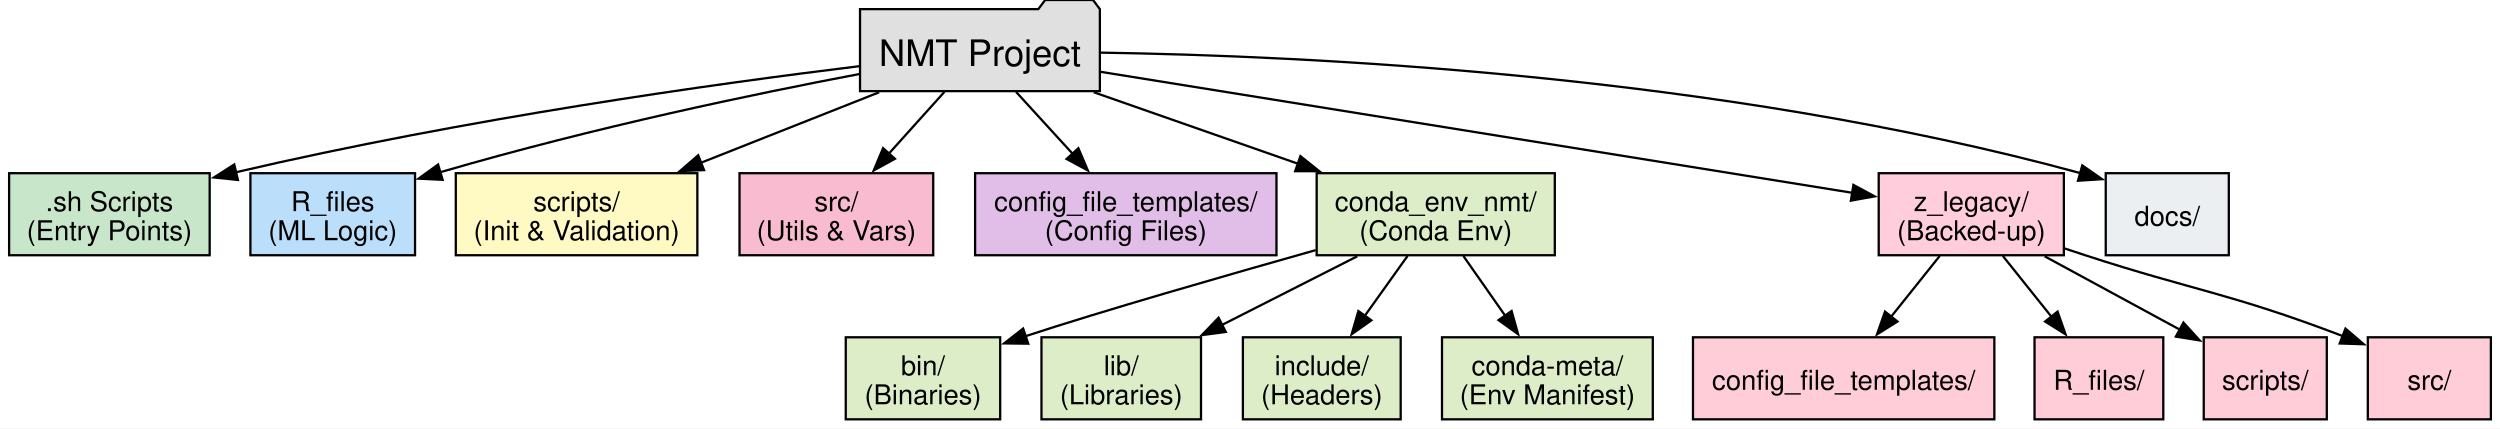
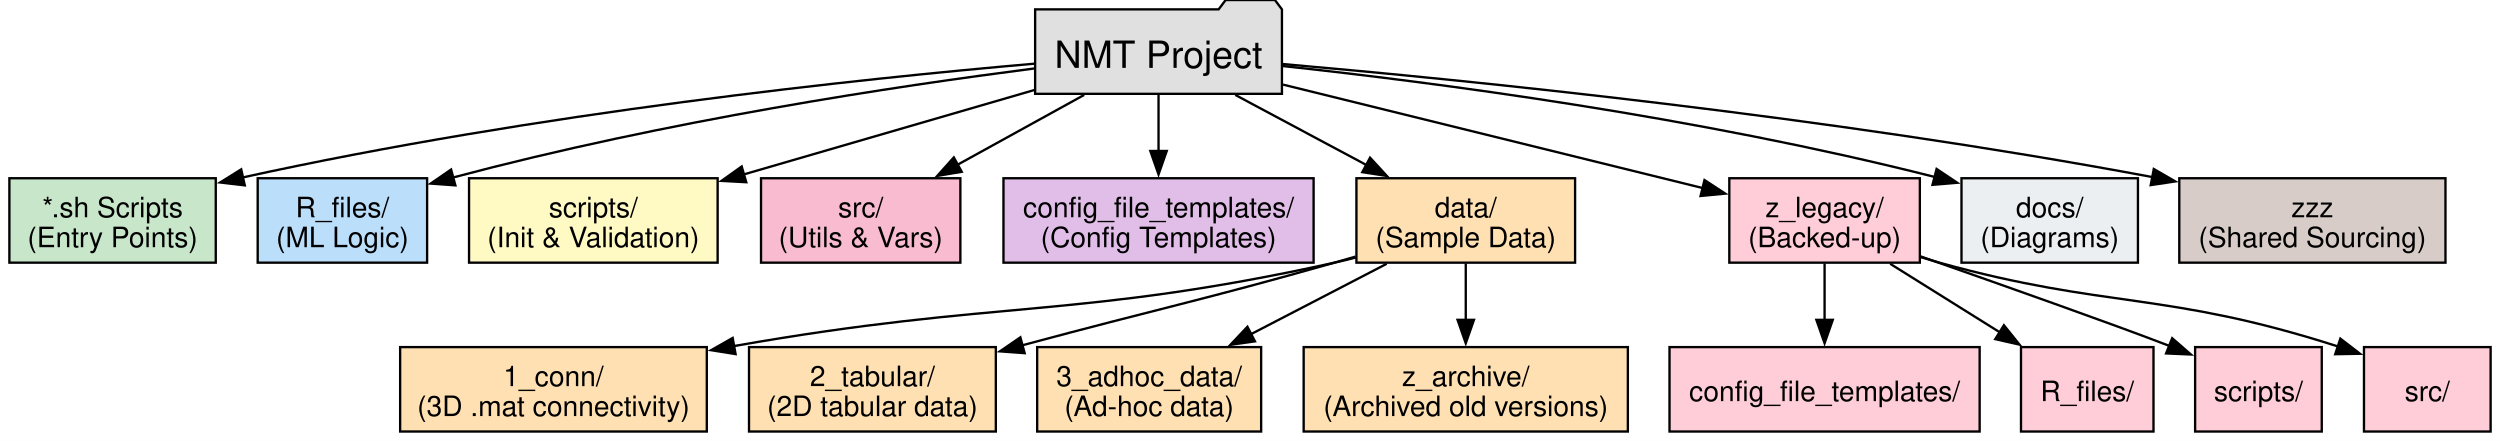
- <svg xmlns="http://www.w3.org/2000/svg" width="1097pt" height="188pt" viewBox="0.00 0.00 1097.00 188.00">
+ <svg xmlns="http://www.w3.org/2000/svg" width="1066pt" height="188pt" viewBox="0.00 0.00 1066.00 188.00">
  <g id="graph0" class="graph" transform="scale(1 1) rotate(0) translate(4 184)">
-     <polygon fill="white" stroke="none" points="-4,4 -4,-184 1093,-184 1093,4 -4,4" />
+     <polygon fill="white" stroke="none" points="-4,4 -4,-184 1062,-184 1062,4 -4,4" />
    <g id="node1" class="node">
-       <polygon fill="#e0e0e0" stroke="black" points="478.62,-180 475.62,-184 454.62,-184 451.62,-180 373.38,-180 373.38,-144 478.62,-144 478.62,-180" />
-       <text xml:space="preserve" text-anchor="middle" x="426" y="-155.05" font-family="Helvetica,sans-Serif" font-size="16.00">NMT Project</text>
+       <polygon fill="#e0e0e0" stroke="black" points="542.62,-180 539.62,-184 518.62,-184 515.62,-180 437.38,-180 437.38,-144 542.62,-144 542.62,-180" />
+       <text xml:space="preserve" text-anchor="middle" x="490" y="-155.05" font-family="Helvetica,sans-Serif" font-size="16.00">NMT Project</text>
    </g>
    <g id="node2" class="node">
      <polygon fill="#c8e6c9" stroke="black" points="88,-108 0,-108 0,-72 88,-72 88,-108" />
-       <text xml:space="preserve" text-anchor="middle" x="44" y="-91.35" font-family="Helvetica,sans-Serif" font-size="12.00">.sh Scripts</text>
+       <text xml:space="preserve" text-anchor="middle" x="44" y="-91.35" font-family="Helvetica,sans-Serif" font-size="12.00">*.sh Scripts</text>
      <text xml:space="preserve" text-anchor="middle" x="44" y="-78.6" font-family="Helvetica,sans-Serif" font-size="12.00">(Entry Points)</text>
    </g>
    <g id="edge1" class="edge">
-       <path fill="none" stroke="black" d="M373.09,-154.97C309.98,-147.23 201.2,-132.15 99.48,-108.41" />
-       <polygon fill="black" stroke="black" points="100.41,-105.03 89.87,-106.13 98.79,-111.84 100.41,-105.03" />
+       <path fill="none" stroke="black" d="M437.03,-156.84C363.2,-150.4 225.14,-135.97 99.34,-108.31" />
+       <polygon fill="black" stroke="black" points="100.38,-104.96 89.85,-106.19 98.85,-111.79 100.38,-104.96" />
    </g>
    <g id="node3" class="node">
      <polygon fill="#bbdefb" stroke="black" points="178.12,-108 105.88,-108 105.88,-72 178.12,-72 178.12,-108" />
-       <text xml:space="preserve" text-anchor="middle" x="142" y="-91.35" font-family="Helvetica,sans-Serif" font-size="12.00">R_files</text>
+       <text xml:space="preserve" text-anchor="middle" x="142" y="-91.35" font-family="Helvetica,sans-Serif" font-size="12.00">R_files/</text>
      <text xml:space="preserve" text-anchor="middle" x="142" y="-78.6" font-family="Helvetica,sans-Serif" font-size="12.00">(ML Logic)</text>
    </g>
    <g id="edge2" class="edge">
-       <path fill="none" stroke="black" d="M373.23,-151.55C326.91,-142.75 257.61,-128.37 189.17,-108.43" />
-       <polygon fill="black" stroke="black" points="190.23,-105.1 179.65,-105.61 188.24,-111.81 190.23,-105.1" />
+       <path fill="none" stroke="black" d="M437.06,-154.81C378.38,-147.27 280.93,-132.74 189.04,-108.28" />
+       <polygon fill="black" stroke="black" points="190.18,-104.96 179.62,-105.72 188.35,-111.72 190.18,-104.96" />
    </g>
    <g id="node4" class="node">
      <polygon fill="#fff9c4" stroke="black" points="302,-108 196,-108 196,-72 302,-72 302,-108" />
      <text xml:space="preserve" text-anchor="middle" x="249" y="-91.35" font-family="Helvetica,sans-Serif" font-size="12.00">scripts/</text>
      <text xml:space="preserve" text-anchor="middle" x="249" y="-78.6" font-family="Helvetica,sans-Serif" font-size="12.00">(Init &amp; Validation)</text>
    </g>
    <g id="edge3" class="edge">
-       <path fill="none" stroke="black" d="M381.79,-143.52C358.05,-134.13 328.58,-122.47 303.43,-112.53" />
-       <polygon fill="black" stroke="black" points="304.94,-109.36 294.36,-108.94 302.37,-115.87 304.94,-109.36" />
+       <path fill="none" stroke="black" d="M437.11,-145.64C400.51,-135.01 351.6,-120.8 312.83,-109.54" />
+       <polygon fill="black" stroke="black" points="314.21,-106.3 303.63,-106.87 312.26,-113.02 314.21,-106.3" />
    </g>
    <g id="node5" class="node">
      <polygon fill="#f8bbd0" stroke="black" points="405.5,-108 320.5,-108 320.5,-72 405.5,-72 405.5,-108" />
      <text xml:space="preserve" text-anchor="middle" x="363" y="-91.35" font-family="Helvetica,sans-Serif" font-size="12.00">src/</text>
      <text xml:space="preserve" text-anchor="middle" x="363" y="-78.6" font-family="Helvetica,sans-Serif" font-size="12.00">(Utils &amp; Vars)</text>
    </g>
    <g id="edge4" class="edge">
-       <path fill="none" stroke="black" d="M410.43,-143.7C403.03,-135.47 394.03,-125.48 385.88,-116.42" />
-       <polygon fill="black" stroke="black" points="388.7,-114.32 379.41,-109.23 383.49,-119 388.7,-114.32" />
+       <path fill="none" stroke="black" d="M458.28,-143.52C441.94,-134.51 421.83,-123.42 404.29,-113.76" />
+       <polygon fill="black" stroke="black" points="406.09,-110.75 395.64,-108.99 402.71,-116.88 406.09,-110.75" />
    </g>
    <g id="node6" class="node">
      <polygon fill="#e1bee7" stroke="black" points="556.12,-108 423.88,-108 423.88,-72 556.12,-72 556.12,-108" />
      <text xml:space="preserve" text-anchor="middle" x="490" y="-91.35" font-family="Helvetica,sans-Serif" font-size="12.00">config_file_templates/</text>
-       <text xml:space="preserve" text-anchor="middle" x="490" y="-78.6" font-family="Helvetica,sans-Serif" font-size="12.00">(Config Files)</text>
+       <text xml:space="preserve" text-anchor="middle" x="490" y="-78.6" font-family="Helvetica,sans-Serif" font-size="12.00">(Config Templates)</text>
    </g>
    <g id="edge5" class="edge">
-       <path fill="none" stroke="black" d="M441.82,-143.7C449.34,-135.47 458.47,-125.48 466.76,-116.42" />
-       <polygon fill="black" stroke="black" points="469.18,-118.96 473.34,-109.22 464.01,-114.24 469.18,-118.96" />
+       <path fill="none" stroke="black" d="M490,-143.7C490,-136.41 490,-127.73 490,-119.54" />
+       <polygon fill="black" stroke="black" points="493.5,-119.62 490,-109.62 486.5,-119.62 493.5,-119.62" />
    </g>
    <g id="node7" class="node">
-       <polygon fill="#dcedc8" stroke="black" points="678.25,-108 573.75,-108 573.75,-72 678.25,-72 678.25,-108" />
-       <text xml:space="preserve" text-anchor="middle" x="626" y="-91.35" font-family="Helvetica,sans-Serif" font-size="12.00">conda_env_nmt/</text>
-       <text xml:space="preserve" text-anchor="middle" x="626" y="-78.6" font-family="Helvetica,sans-Serif" font-size="12.00">(Conda Env)</text>
+       <polygon fill="#ffe0b2" stroke="black" points="667.62,-108 574.38,-108 574.38,-72 667.62,-72 667.62,-108" />
+       <text xml:space="preserve" text-anchor="middle" x="621" y="-91.35" font-family="Helvetica,sans-Serif" font-size="12.00">data/</text>
+       <text xml:space="preserve" text-anchor="middle" x="621" y="-78.6" font-family="Helvetica,sans-Serif" font-size="12.00">(Sample Data)</text>
    </g>
    <g id="edge6" class="edge">
-       <path fill="none" stroke="black" d="M475.95,-143.52C503.14,-134 536.98,-122.16 565.63,-112.13" />
-       <polygon fill="black" stroke="black" points="566.63,-115.49 574.91,-108.88 564.31,-108.88 566.63,-115.49" />
+       <path fill="none" stroke="black" d="M522.72,-143.52C539.65,-134.47 560.52,-123.32 578.66,-113.62" />
+       <polygon fill="black" stroke="black" points="580.19,-116.77 587.36,-108.97 576.89,-110.6 580.19,-116.77" />
    </g>
    <g id="node8" class="node">
-       <polygon fill="#ffcddb" stroke="black" points="901.62,-108 820.38,-108 820.38,-72 901.62,-72 901.62,-108" />
-       <text xml:space="preserve" text-anchor="middle" x="861" y="-91.35" font-family="Helvetica,sans-Serif" font-size="12.00">z_legacy/</text>
-       <text xml:space="preserve" text-anchor="middle" x="861" y="-78.6" font-family="Helvetica,sans-Serif" font-size="12.00">(Backed-up)</text>
+       <polygon fill="#ffcdd8" stroke="black" points="814.62,-108 733.38,-108 733.38,-72 814.62,-72 814.62,-108" />
+       <text xml:space="preserve" text-anchor="middle" x="774" y="-91.35" font-family="Helvetica,sans-Serif" font-size="12.00">z_legacy/</text>
+       <text xml:space="preserve" text-anchor="middle" x="774" y="-78.6" font-family="Helvetica,sans-Serif" font-size="12.00">(Backed-up)</text>
    </g>
    <g id="edge7" class="edge">
-       <path fill="none" stroke="black" d="M478.9,-152.49C562.81,-138.98 725.42,-112.82 808.85,-99.39" />
-       <polygon fill="black" stroke="black" points="809.27,-102.87 818.58,-97.83 808.16,-95.96 809.27,-102.87" />
+       <path fill="none" stroke="black" d="M543.09,-147.92C594.28,-135.3 671.28,-116.32 722.08,-103.8" />
+       <polygon fill="black" stroke="black" points="722.79,-107.23 731.66,-101.44 721.12,-100.43 722.79,-107.23" />
    </g>
    <g id="node9" class="node">
-       <polygon fill="#eceff1" stroke="black" points="974,-108 920,-108 920,-72 974,-72 974,-108" />
-       <text xml:space="preserve" text-anchor="middle" x="947" y="-84.97" font-family="Helvetica,sans-Serif" font-size="12.00">docs/</text>
+       <polygon fill="#eceff1" stroke="black" points="907.62,-108 832.38,-108 832.38,-72 907.62,-72 907.62,-108" />
+       <text xml:space="preserve" text-anchor="middle" x="870" y="-91.35" font-family="Helvetica,sans-Serif" font-size="12.00">docs/</text>
+       <text xml:space="preserve" text-anchor="middle" x="870" y="-78.6" font-family="Helvetica,sans-Serif" font-size="12.00">(Diagrams)</text>
    </g>
    <g id="edge8" class="edge">
-       <path fill="none" stroke="black" d="M479.12,-160.9C567.5,-159.52 749.92,-151.45 908.92,-108.02" />
-       <polygon fill="black" stroke="black" points="909.7,-111.43 918.39,-105.37 907.82,-104.69 909.7,-111.43" />
+       <path fill="none" stroke="black" d="M543.01,-155.84C607.18,-148.89 718.5,-134.53 821.17,-108.49" />
+       <polygon fill="black" stroke="black" points="821.76,-111.96 830.57,-106.07 820.01,-105.18 821.76,-111.96" />
+     </g>
+     <g id="node10" class="node">
+       <polygon fill="#d7ccc8" stroke="black" points="1038.75,-108 925.25,-108 925.25,-72 1038.75,-72 1038.75,-108" />
+       <text xml:space="preserve" text-anchor="middle" x="982" y="-91.35" font-family="Helvetica,sans-Serif" font-size="12.00">zzz</text>
+       <text xml:space="preserve" text-anchor="middle" x="982" y="-78.6" font-family="Helvetica,sans-Serif" font-size="12.00">(Shared Sourcing)</text>
+     </g>
+     <g id="edge9" class="edge">
+       <path fill="none" stroke="black" d="M542.94,-156.7C621.85,-149.79 775.13,-134.47 913.8,-108.49" />
+       <polygon fill="black" stroke="black" points="914.37,-111.94 923.54,-106.64 913.06,-105.07 914.37,-111.94" />
+     </g>
+     <g id="node15" class="node">
+       <polygon fill="#ffe0b2" stroke="black" points="297.38,-36 166.62,-36 166.62,0 297.38,0 297.38,-36" />
+       <text xml:space="preserve" text-anchor="middle" x="232" y="-19.35" font-family="Helvetica,sans-Serif" font-size="12.00">1_conn/</text>
+       <text xml:space="preserve" text-anchor="middle" x="232" y="-6.6" font-family="Helvetica,sans-Serif" font-size="12.00">(3D .mat connectivity)</text>
+     </g>
+     <g id="edge14" class="edge">
+       <path fill="none" stroke="black" d="M574.09,-74.18C571.03,-73.39 567.98,-72.65 565,-72 455.04,-47.82 422.33,-56.44 308.94,-36.44" />
+       <polygon fill="black" stroke="black" points="309.66,-33.01 299.19,-34.68 308.41,-39.9 309.66,-33.01" />
+     </g>
+     <g id="node16" class="node">
+       <polygon fill="#ffe0b2" stroke="black" points="420.62,-36 315.38,-36 315.38,0 420.62,0 420.62,-36" />
+       <text xml:space="preserve" text-anchor="middle" x="368" y="-19.35" font-family="Helvetica,sans-Serif" font-size="12.00">2_tabular/</text>
+       <text xml:space="preserve" text-anchor="middle" x="368" y="-6.6" font-family="Helvetica,sans-Serif" font-size="12.00">(2D tabular data)</text>
+     </g>
+     <g id="edge15" class="edge">
+       <path fill="none" stroke="black" d="M573.98,-74.59C570.95,-73.7 567.93,-72.83 565,-72 508.14,-55.85 491.17,-52.71 431.66,-36.7" />
+       <polygon fill="black" stroke="black" points="432.92,-33.41 422.35,-34.18 431.09,-40.17 432.92,-33.41" />
+     </g>
+     <g id="node17" class="node">
+       <polygon fill="#ffe0b2" stroke="black" points="533.75,-36 438.25,-36 438.25,0 533.75,0 533.75,-36" />
+       <text xml:space="preserve" text-anchor="middle" x="486" y="-19.35" font-family="Helvetica,sans-Serif" font-size="12.00">3_adhoc_data/</text>
+       <text xml:space="preserve" text-anchor="middle" x="486" y="-6.6" font-family="Helvetica,sans-Serif" font-size="12.00">(Ad-hoc data)</text>
+     </g>
+     <g id="edge16" class="edge">
+       <path fill="none" stroke="black" d="M587.28,-71.52C569.75,-62.43 548.13,-51.22 529.37,-41.49" />
+       <polygon fill="black" stroke="black" points="531.12,-38.45 520.63,-36.96 527.9,-44.67 531.12,-38.45" />
+     </g>
+     <g id="node18" class="node">
+       <polygon fill="#ffe0b2" stroke="black" points="690.12,-36 551.88,-36 551.88,0 690.12,0 690.12,-36" />
+       <text xml:space="preserve" text-anchor="middle" x="621" y="-19.35" font-family="Helvetica,sans-Serif" font-size="12.00">z_archive/</text>
+       <text xml:space="preserve" text-anchor="middle" x="621" y="-6.6" font-family="Helvetica,sans-Serif" font-size="12.00">(Archived old versions)</text>
+     </g>
+     <g id="edge17" class="edge">
+       <path fill="none" stroke="black" d="M621,-71.7C621,-64.41 621,-55.73 621,-47.54" />
+       <polygon fill="black" stroke="black" points="624.5,-47.62 621,-37.62 617.5,-47.62 624.5,-47.62" />
+     </g>
+     <g id="node11" class="node">
+       <polygon fill="#ffcdd8" stroke="black" points="840.12,-36 707.88,-36 707.88,0 840.12,0 840.12,-36" />
+       <text xml:space="preserve" text-anchor="middle" x="774" y="-12.97" font-family="Helvetica,sans-Serif" font-size="12.00">config_file_templates/</text>
+     </g>
+     <g id="edge10" class="edge">
+       <path fill="none" stroke="black" d="M774,-71.7C774,-64.41 774,-55.73 774,-47.54" />
+       <polygon fill="black" stroke="black" points="777.5,-47.62 774,-37.62 770.5,-47.62 777.5,-47.62" />
+     </g>
+     <g id="node12" class="node">
+       <polygon fill="#ffcdd8" stroke="black" points="914.25,-36 857.75,-36 857.75,0 914.25,0 914.25,-36" />
+       <text xml:space="preserve" text-anchor="middle" x="886" y="-12.97" font-family="Helvetica,sans-Serif" font-size="12.00">R_files/</text>
+     </g>
+     <g id="edge11" class="edge">
+       <path fill="none" stroke="black" d="M801.97,-71.52C816.11,-62.68 833.46,-51.84 848.72,-42.3" />
+       <polygon fill="black" stroke="black" points="850.47,-45.33 857.1,-37.06 846.76,-39.39 850.47,-45.33" />
+     </g>
+     <g id="node13" class="node">
+       <polygon fill="#ffcdd8" stroke="black" points="986,-36 932,-36 932,0 986,0 986,-36" />
+       <text xml:space="preserve" text-anchor="middle" x="959" y="-12.97" font-family="Helvetica,sans-Serif" font-size="12.00">scripts/</text>
+     </g>
+     <g id="edge12" class="edge">
+       <path fill="none" stroke="black" d="M814.98,-74.66C849.59,-62.52 896.49,-45.97 921.17,-36.45" />
+       <polygon fill="black" stroke="black" points="922.21,-39.8 930.2,-32.84 919.62,-33.3 922.21,-39.8" />
    </g>
    <g id="node14" class="node">
-       <polygon fill="#dcedc8" stroke="black" points="434.88,-36 367.12,-36 367.12,0 434.88,0 434.88,-36" />
-       <text xml:space="preserve" text-anchor="middle" x="401" y="-19.35" font-family="Helvetica,sans-Serif" font-size="12.00">bin/</text>
-       <text xml:space="preserve" text-anchor="middle" x="401" y="-6.6" font-family="Helvetica,sans-Serif" font-size="12.00">(Binaries)</text>
+       <polygon fill="#ffcdd8" stroke="black" points="1058,-36 1004,-36 1004,0 1058,0 1058,-36" />
+       <text xml:space="preserve" text-anchor="middle" x="1031" y="-12.97" font-family="Helvetica,sans-Serif" font-size="12.00">src/</text>
    </g>
    <g id="edge13" class="edge">
-       <path fill="none" stroke="black" d="M573.33,-74.25C533.12,-62.89 480.06,-47.67 445.95,-36.47" />
-       <polygon fill="black" stroke="black" points="447.19,-33.19 436.6,-33.32 444.96,-39.83 447.19,-33.19" />
-     </g>
-     <g id="node15" class="node">
-       <polygon fill="#dcedc8" stroke="black" points="523,-36 453,-36 453,0 523,0 523,-36" />
-       <text xml:space="preserve" text-anchor="middle" x="488" y="-19.35" font-family="Helvetica,sans-Serif" font-size="12.00">lib/</text>
-       <text xml:space="preserve" text-anchor="middle" x="488" y="-6.6" font-family="Helvetica,sans-Serif" font-size="12.00">(Libraries)</text>
-     </g>
-     <g id="edge14" class="edge">
-       <path fill="none" stroke="black" d="M591.53,-71.52C573.53,-62.39 551.31,-51.11 532.07,-41.35" />
-       <polygon fill="black" stroke="black" points="533.88,-38.35 523.38,-36.95 530.71,-44.59 533.88,-38.35" />
-     </g>
-     <g id="node16" class="node">
-       <polygon fill="#dcedc8" stroke="black" points="610.62,-36 541.38,-36 541.38,0 610.62,0 610.62,-36" />
-       <text xml:space="preserve" text-anchor="middle" x="576" y="-19.35" font-family="Helvetica,sans-Serif" font-size="12.00">include/</text>
-       <text xml:space="preserve" text-anchor="middle" x="576" y="-6.6" font-family="Helvetica,sans-Serif" font-size="12.00">(Headers)</text>
-     </g>
-     <g id="edge15" class="edge">
-       <path fill="none" stroke="black" d="M613.64,-71.7C607.95,-63.73 601.07,-54.1 594.76,-45.26" />
-       <polygon fill="black" stroke="black" points="597.76,-43.44 589.1,-37.34 592.06,-47.51 597.76,-43.44" />
-     </g>
-     <g id="node17" class="node">
-       <polygon fill="#dcedc8" stroke="black" points="721.25,-36 628.75,-36 628.75,0 721.25,0 721.25,-36" />
-       <text xml:space="preserve" text-anchor="middle" x="675" y="-19.35" font-family="Helvetica,sans-Serif" font-size="12.00">conda-meta/</text>
-       <text xml:space="preserve" text-anchor="middle" x="675" y="-6.6" font-family="Helvetica,sans-Serif" font-size="12.00">(Env Manifest)</text>
-     </g>
-     <g id="edge16" class="edge">
-       <path fill="none" stroke="black" d="M638.11,-71.7C643.69,-63.73 650.43,-54.1 656.62,-45.26" />
-       <polygon fill="black" stroke="black" points="659.29,-47.54 662.16,-37.34 653.56,-43.53 659.29,-47.54" />
-     </g>
-     <g id="node10" class="node">
-       <polygon fill="#ffcdd8" stroke="black" points="871.12,-36 738.88,-36 738.88,0 871.12,0 871.12,-36" />
-       <text xml:space="preserve" text-anchor="middle" x="805" y="-12.97" font-family="Helvetica,sans-Serif" font-size="12.00">config_file_templates/</text>
-     </g>
-     <g id="edge9" class="edge">
-       <path fill="none" stroke="black" d="M847.16,-71.7C840.71,-63.64 832.92,-53.89 825.79,-44.98" />
-       <polygon fill="black" stroke="black" points="828.61,-42.91 819.63,-37.29 823.14,-47.28 828.61,-42.91" />
-     </g>
-     <g id="node11" class="node">
-       <polygon fill="#ffcdd8" stroke="black" points="945.25,-36 888.75,-36 888.75,0 945.25,0 945.25,-36" />
-       <text xml:space="preserve" text-anchor="middle" x="917" y="-12.97" font-family="Helvetica,sans-Serif" font-size="12.00">R_files/</text>
-     </g>
-     <g id="edge10" class="edge">
-       <path fill="none" stroke="black" d="M874.84,-71.7C881.29,-63.64 889.08,-53.89 896.21,-44.98" />
-       <polygon fill="black" stroke="black" points="898.86,-47.28 902.37,-37.29 893.39,-42.91 898.86,-47.28" />
-     </g>
-     <g id="node12" class="node">
-       <polygon fill="#ffcdd8" stroke="black" points="1017,-36 963,-36 963,0 1017,0 1017,-36" />
-       <text xml:space="preserve" text-anchor="middle" x="990" y="-12.97" font-family="Helvetica,sans-Serif" font-size="12.00">scripts/</text>
-     </g>
-     <g id="edge11" class="edge">
-       <path fill="none" stroke="black" d="M893.22,-71.52C911.23,-61.74 933.76,-49.52 952.55,-39.32" />
-       <polygon fill="black" stroke="black" points="954.1,-42.46 961.22,-34.62 950.76,-36.31 954.1,-42.46" />
-     </g>
-     <g id="node13" class="node">
-       <polygon fill="#ffcdd8" stroke="black" points="1089,-36 1035,-36 1035,0 1089,0 1089,-36" />
-       <text xml:space="preserve" text-anchor="middle" x="1062" y="-12.97" font-family="Helvetica,sans-Serif" font-size="12.00">src/</text>
-     </g>
-     <g id="edge12" class="edge">
-       <path fill="none" stroke="black" d="M901.9,-75C904.98,-73.98 908.04,-72.97 911,-72 958.73,-56.42 974.19,-55.53 1024.18,-36.46" />
-       <polygon fill="black" stroke="black" points="1025.19,-39.82 1033.24,-32.94 1022.65,-33.29 1025.19,-39.82" />
+       <path fill="none" stroke="black" d="M815.05,-74.33C817.73,-73.51 820.4,-72.72 823,-72 894.89,-52.09 918.81,-60.04 992.95,-36.25" />
+       <polygon fill="black" stroke="black" points="993.92,-39.61 1002.32,-33.15 991.73,-32.97 993.92,-39.61" />
    </g>
  </g>
</svg>
